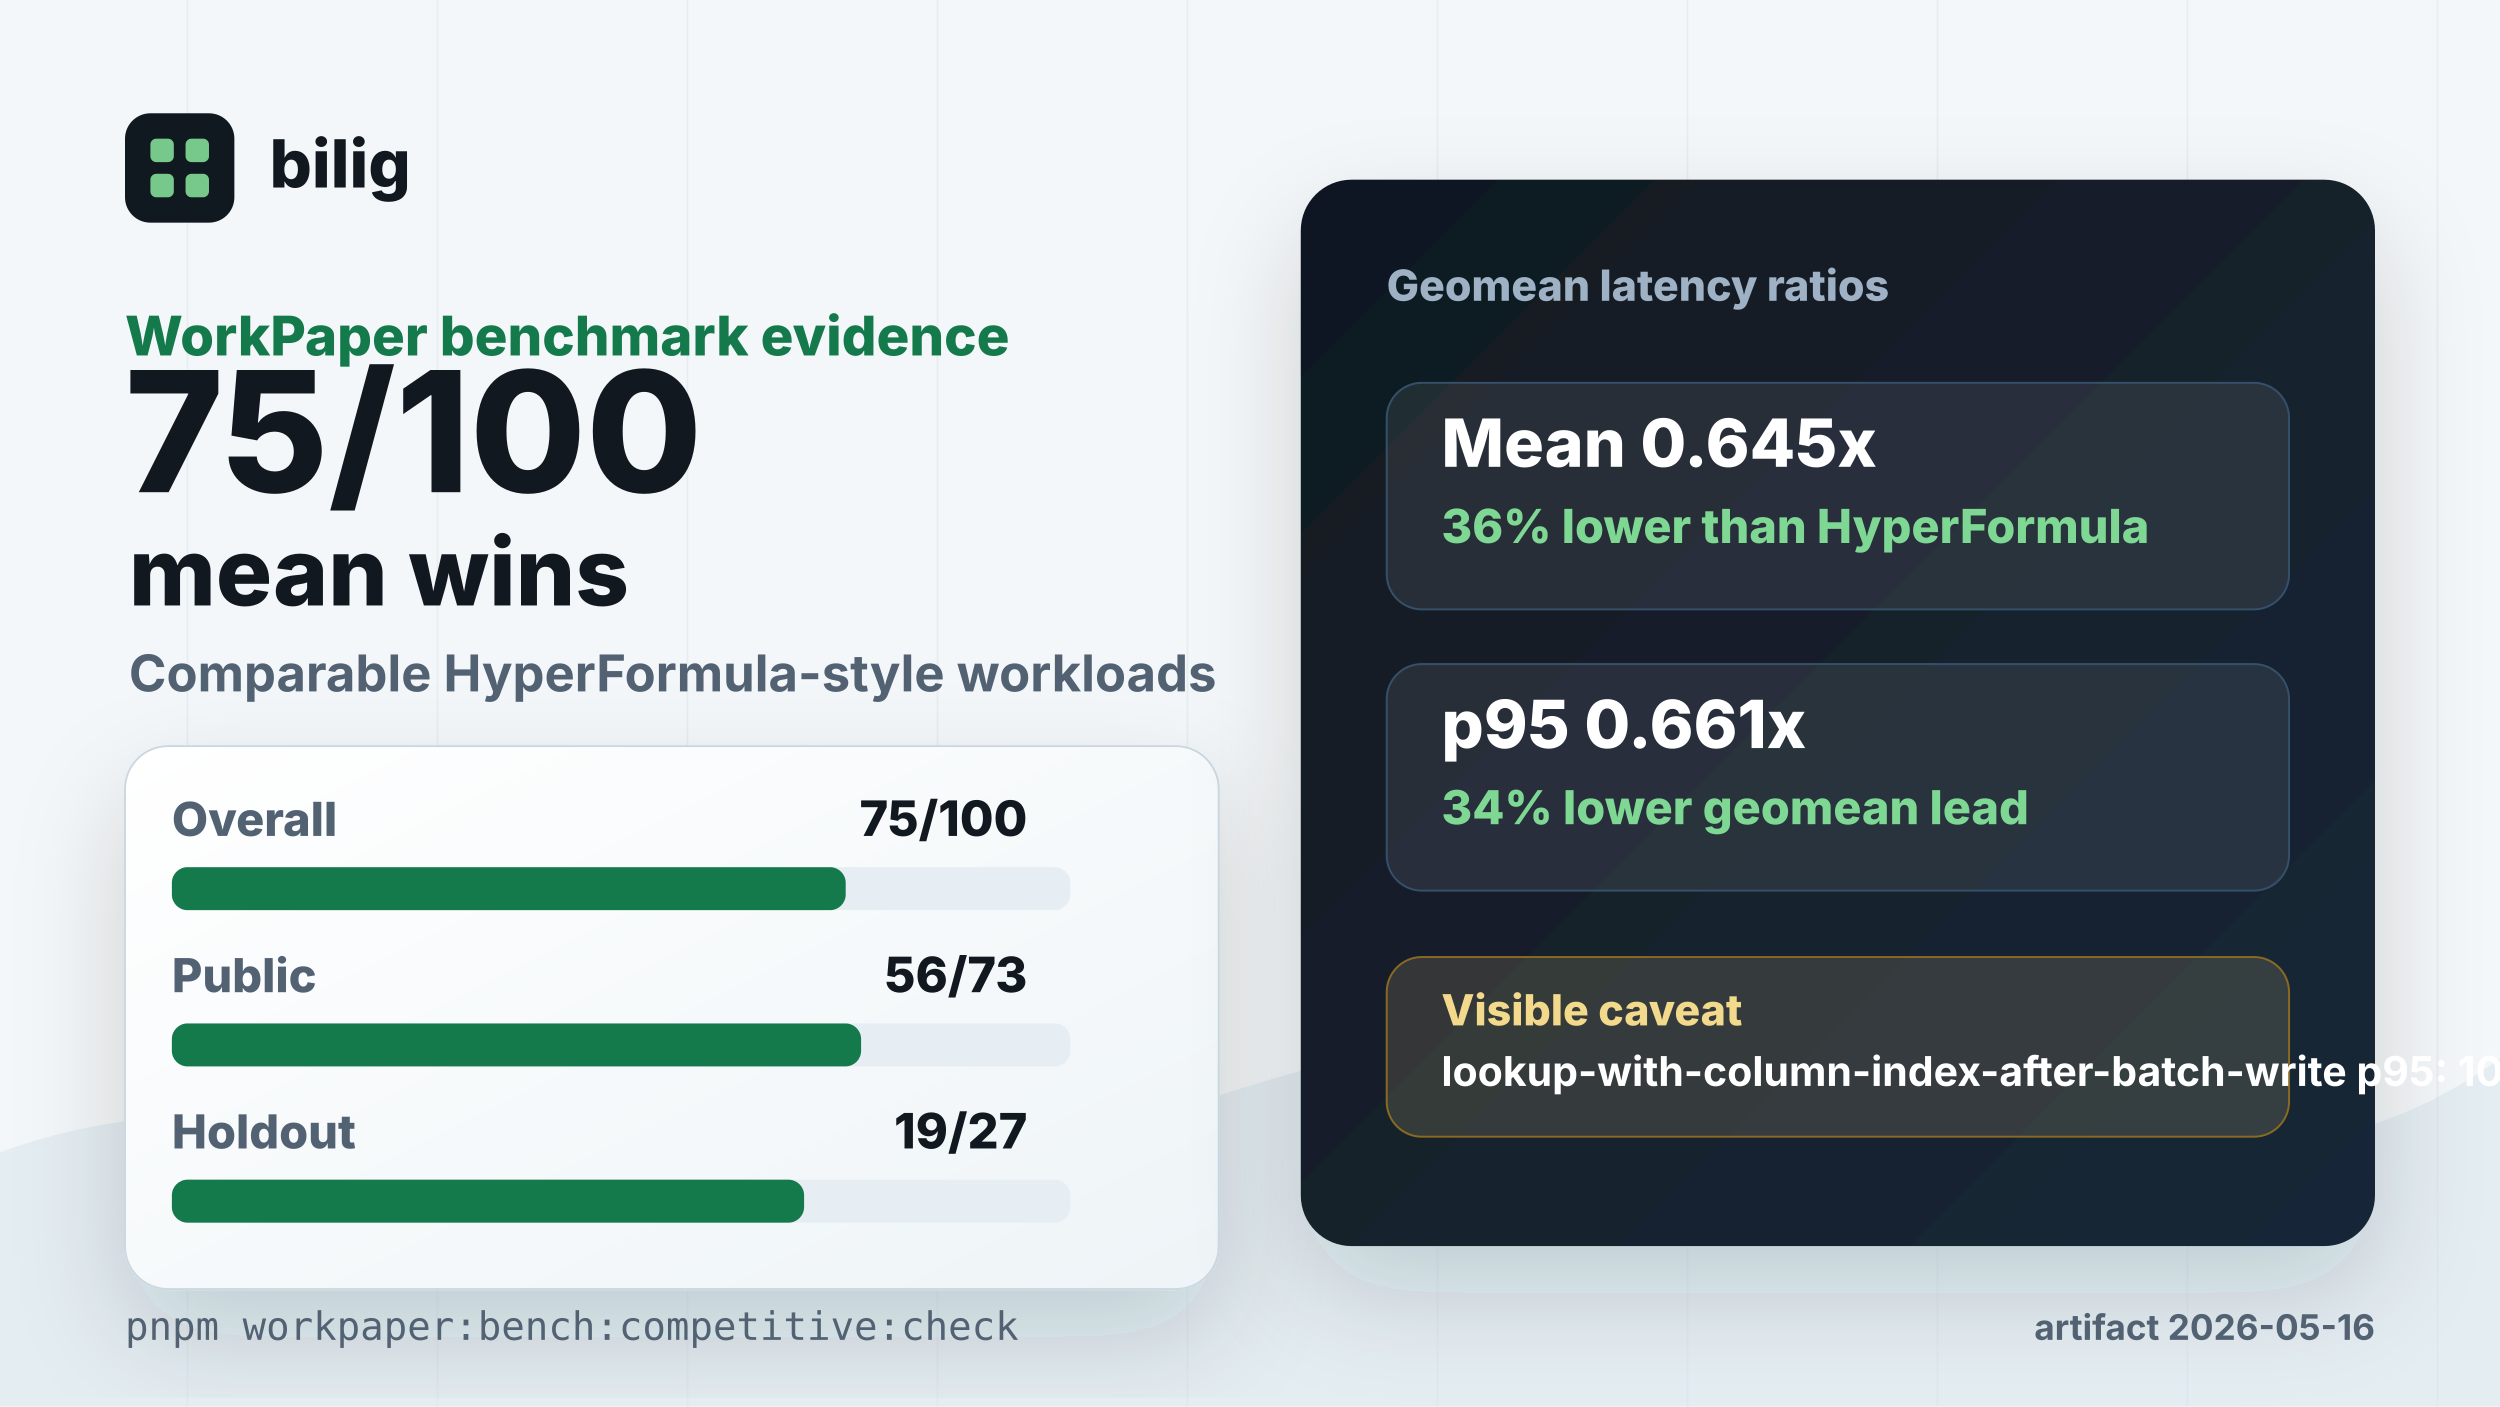
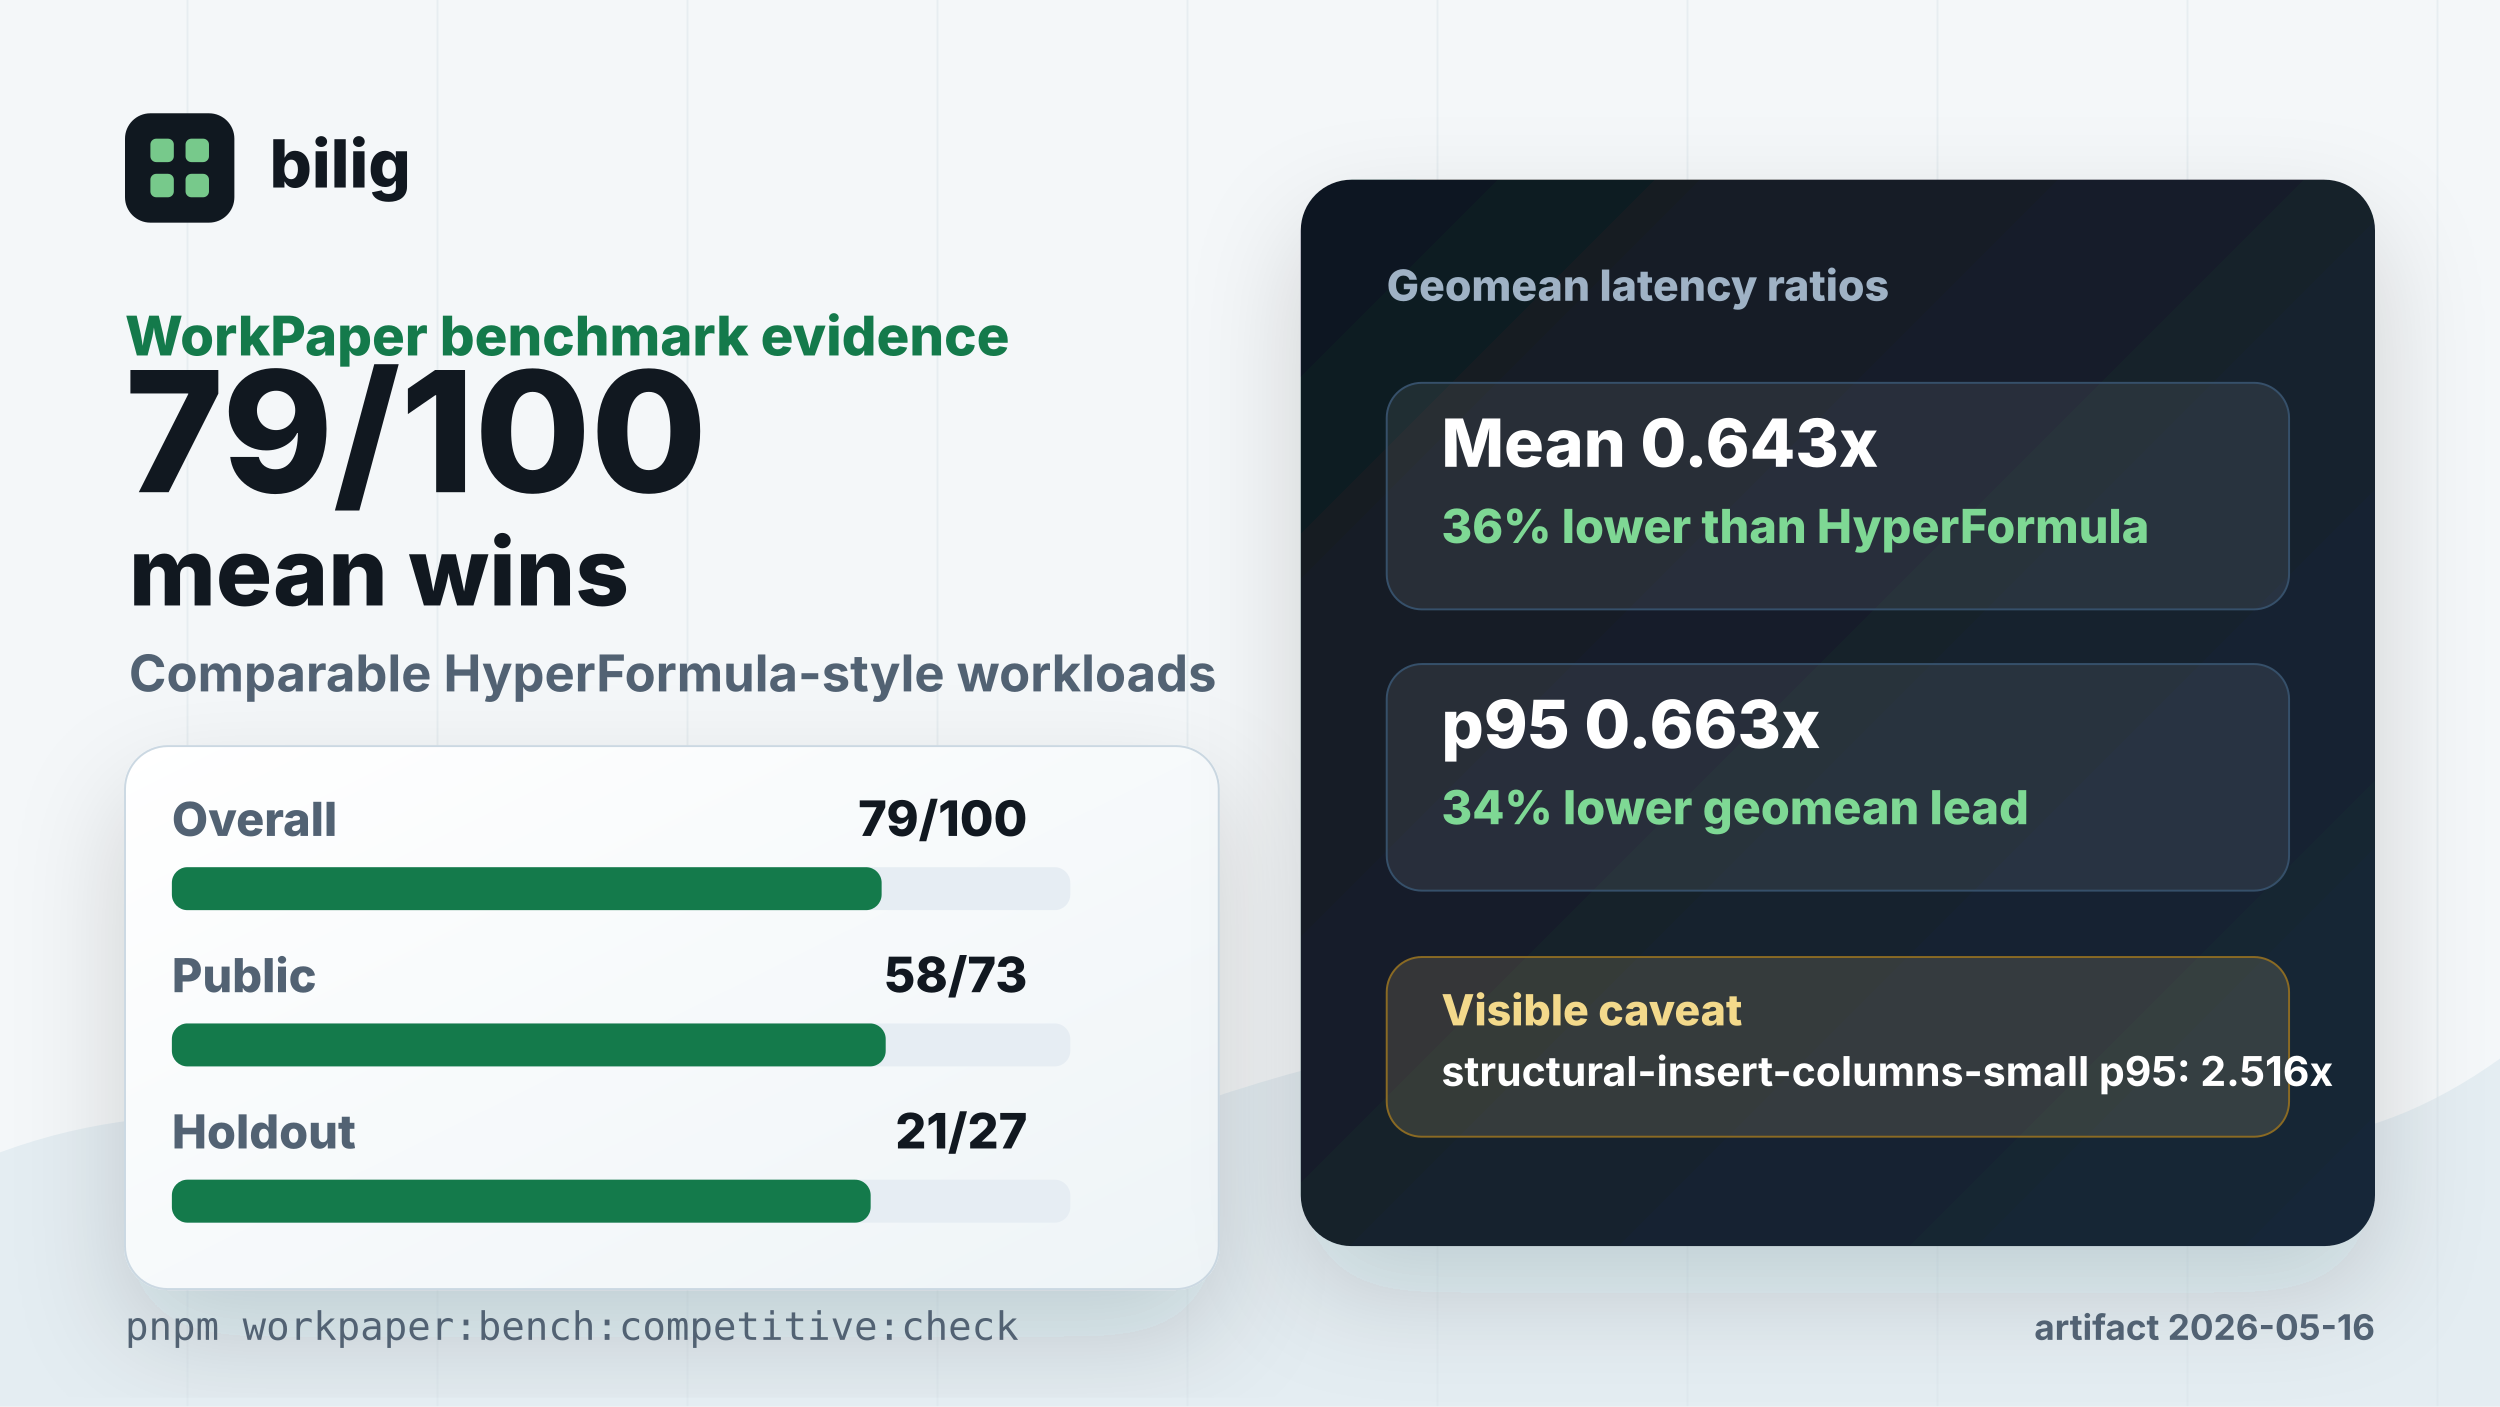
<svg xmlns="http://www.w3.org/2000/svg" width="1280" height="720" viewBox="0 0 1280 720">
  <defs>
    <linearGradient id="panel" x1="0" x2="1" y1="0" y2="1">
      <stop offset="0" stop-color="#ffffff" />
      <stop offset="1" stop-color="#eef4f7" />
    </linearGradient>
    <linearGradient id="dark" x1="0" x2="1" y1="0" y2="1">
      <stop offset="0" stop-color="#101820" />
      <stop offset="1" stop-color="#192838" />
    </linearGradient>
    <filter id="shadow" x="-20%" y="-20%" width="140%" height="140%">
      <feDropShadow dx="0" dy="24" stdDeviation="28" flood-color="#102033" flood-opacity="0.16" />
    </filter>
  </defs>
  <rect width="1280" height="720" fill="#f4f7f9" />
  <path d="M0 590 C190 520 340 674 520 600 C700 526 814 502 1000 560 C1135 602 1210 592 1280 542 L1280 720 L0 720 Z" fill="#e4edf2" />
  <g opacity="0.5" stroke="#d9e3ea" stroke-width="1">
    <path d="M96 0 V720" />
    <path d="M224 0 V720" />
    <path d="M352 0 V720" />
    <path d="M480 0 V720" />
    <path d="M608 0 V720" />
    <path d="M736 0 V720" />
    <path d="M864 0 V720" />
    <path d="M992 0 V720" />
    <path d="M1120 0 V720" />
    <path d="M1248 0 V720" />
  </g>
  <g transform="translate(64 58)">
    <rect x="0" y="0" width="56" height="56" rx="13" fill="#101820" />
    <rect x="13" y="13" width="12" height="12" rx="3" fill="#77c98b" />
    <rect x="31" y="13" width="12" height="12" rx="3" fill="#77c98b" />
    <rect x="13" y="31" width="12" height="12" rx="3" fill="#77c98b" />
    <rect x="31" y="31" width="12" height="12" rx="3" fill="#77c98b" />
    <text x="74" y="38" fill="#111820" font-family="Inter, Arial, Helvetica, sans-serif" font-size="34" font-weight="820">bilig</text>
  </g>
  <text x="64" y="182" fill="#147a4b" font-family="Inter, Arial, Helvetica, sans-serif" font-size="28" font-weight="820">WorkPaper benchmark evidence</text>
-   <text x="64" y="252" fill="#111820" font-family="Inter, Arial, Helvetica, sans-serif" font-size="86" font-weight="830" letter-spacing="0">75/100</text>
+   <text x="64" y="252" fill="#111820" font-family="Inter, Arial, Helvetica, sans-serif" font-size="86" font-weight="830" letter-spacing="0">79/100</text>
  <text x="66" y="310" fill="#111820" font-family="Inter, Arial, Helvetica, sans-serif" font-size="48" font-weight="800" letter-spacing="0">mean wins</text>
  <text x="66" y="354" fill="#526273" font-family="Inter, Arial, Helvetica, sans-serif" font-size="26" font-weight="650">Comparable HyperFormula-style workloads</text>
  <g filter="url(#shadow)">
    <rect x="64" y="382" width="560" height="278" rx="22" fill="url(#panel)" stroke="#cbd8e2" />
  </g>
  <g transform="translate(88 428)">
    <text x="0" y="0" fill="#526273" font-family="Inter, Arial, Helvetica, sans-serif" font-size="24" font-weight="760">Overall</text>
-     <text x="438" y="0" text-anchor="end" fill="#111820" font-family="Inter, Arial, Helvetica, sans-serif" font-size="25" font-weight="820">75/100</text>
+     <text x="438" y="0" text-anchor="end" fill="#111820" font-family="Inter, Arial, Helvetica, sans-serif" font-size="25" font-weight="820">79/100</text>
    <rect x="0" y="16" width="460" height="22" rx="8" fill="#e6edf3" />
-     <rect x="0" y="16" width="345.00" height="22" rx="8" fill="#147a4b" />
+     <rect x="0" y="16" width="363.40" height="22" rx="8" fill="#147a4b" />
  </g>
  <g transform="translate(88 508)">
    <text x="0" y="0" fill="#526273" font-family="Inter, Arial, Helvetica, sans-serif" font-size="24" font-weight="760">Public</text>
-     <text x="438" y="0" text-anchor="end" fill="#111820" font-family="Inter, Arial, Helvetica, sans-serif" font-size="25" font-weight="820">56/73</text>
+     <text x="438" y="0" text-anchor="end" fill="#111820" font-family="Inter, Arial, Helvetica, sans-serif" font-size="25" font-weight="820">58/73</text>
    <rect x="0" y="16" width="460" height="22" rx="8" fill="#e6edf3" />
-     <rect x="0" y="16" width="352.88" height="22" rx="8" fill="#147a4b" />
+     <rect x="0" y="16" width="365.48" height="22" rx="8" fill="#147a4b" />
  </g>
  <g transform="translate(88 588)">
    <text x="0" y="0" fill="#526273" font-family="Inter, Arial, Helvetica, sans-serif" font-size="24" font-weight="760">Holdout</text>
-     <text x="438" y="0" text-anchor="end" fill="#111820" font-family="Inter, Arial, Helvetica, sans-serif" font-size="25" font-weight="820">19/27</text>
+     <text x="438" y="0" text-anchor="end" fill="#111820" font-family="Inter, Arial, Helvetica, sans-serif" font-size="25" font-weight="820">21/27</text>
    <rect x="0" y="16" width="460" height="22" rx="8" fill="#e6edf3" />
-     <rect x="0" y="16" width="323.70" height="22" rx="8" fill="#147a4b" />
+     <rect x="0" y="16" width="357.78" height="22" rx="8" fill="#147a4b" />
  </g>
  <g filter="url(#shadow)">
    <rect x="666" y="92" width="550" height="546" rx="26" fill="url(#dark)" />
  </g>
  <text x="710" y="154" fill="#9fb2c5" font-family="Inter, Arial, Helvetica, sans-serif" font-size="22" font-weight="760">Geomean latency ratios</text>
  <g transform="translate(710 196)">
    <rect x="0" y="0" width="462" height="116" rx="18" fill="#ffffff" fill-opacity="0.08" stroke="#36506a" />
-     <text x="28" y="43" fill="#ffffff" font-family="Inter, Arial, Helvetica, sans-serif" font-size="34" font-weight="840">Mean 0.645x</text>
+     <text x="28" y="43" fill="#ffffff" font-family="Inter, Arial, Helvetica, sans-serif" font-size="34" font-weight="840">Mean 0.643x</text>
    <text x="28" y="82" fill="#7ed894" font-family="Inter, Arial, Helvetica, sans-serif" font-size="24" font-weight="780">36% lower than HyperFormula</text>
  </g>
  <g transform="translate(710 340)">
    <rect x="0" y="0" width="462" height="116" rx="18" fill="#ffffff" fill-opacity="0.08" stroke="#36506a" />
-     <text x="28" y="43" fill="#ffffff" font-family="Inter, Arial, Helvetica, sans-serif" font-size="34" font-weight="840">p95 0.661x</text>
+     <text x="28" y="43" fill="#ffffff" font-family="Inter, Arial, Helvetica, sans-serif" font-size="34" font-weight="840">p95 0.663x</text>
    <text x="28" y="82" fill="#7ed894" font-family="Inter, Arial, Helvetica, sans-serif" font-size="24" font-weight="780">34% lower geomean lead</text>
  </g>
  <g transform="translate(710 490)">
    <rect x="0" y="0" width="462" height="92" rx="18" fill="#f4d991" fill-opacity="0.14" stroke="#8a6a23" />
    <text x="28" y="35" fill="#f3d98b" font-family="Inter, Arial, Helvetica, sans-serif" font-size="22" font-weight="820">Visible caveat</text>
-     <text x="28" y="66" fill="#ffffff" font-family="Inter, Arial, Helvetica, sans-serif" font-size="21" font-weight="650">lookup-with-column-index-after-batch-write p95: 10.986x</text>
+     <text x="28" y="66" fill="#ffffff" font-family="Inter, Arial, Helvetica, sans-serif" font-size="21" font-weight="650">structural-insert-columns-small p95: 2.516x</text>
  </g>
  <text x="64" y="686" fill="#526273" font-family="SFMono-Regular, Menlo, Consolas, monospace" font-size="20">pnpm workpaper:bench:competitive:check</text>
  <text x="1216" y="686" text-anchor="end" fill="#526273" font-family="Inter, Arial, Helvetica, sans-serif" font-size="18" font-weight="650">artifact 2026-05-16</text>
</svg>
